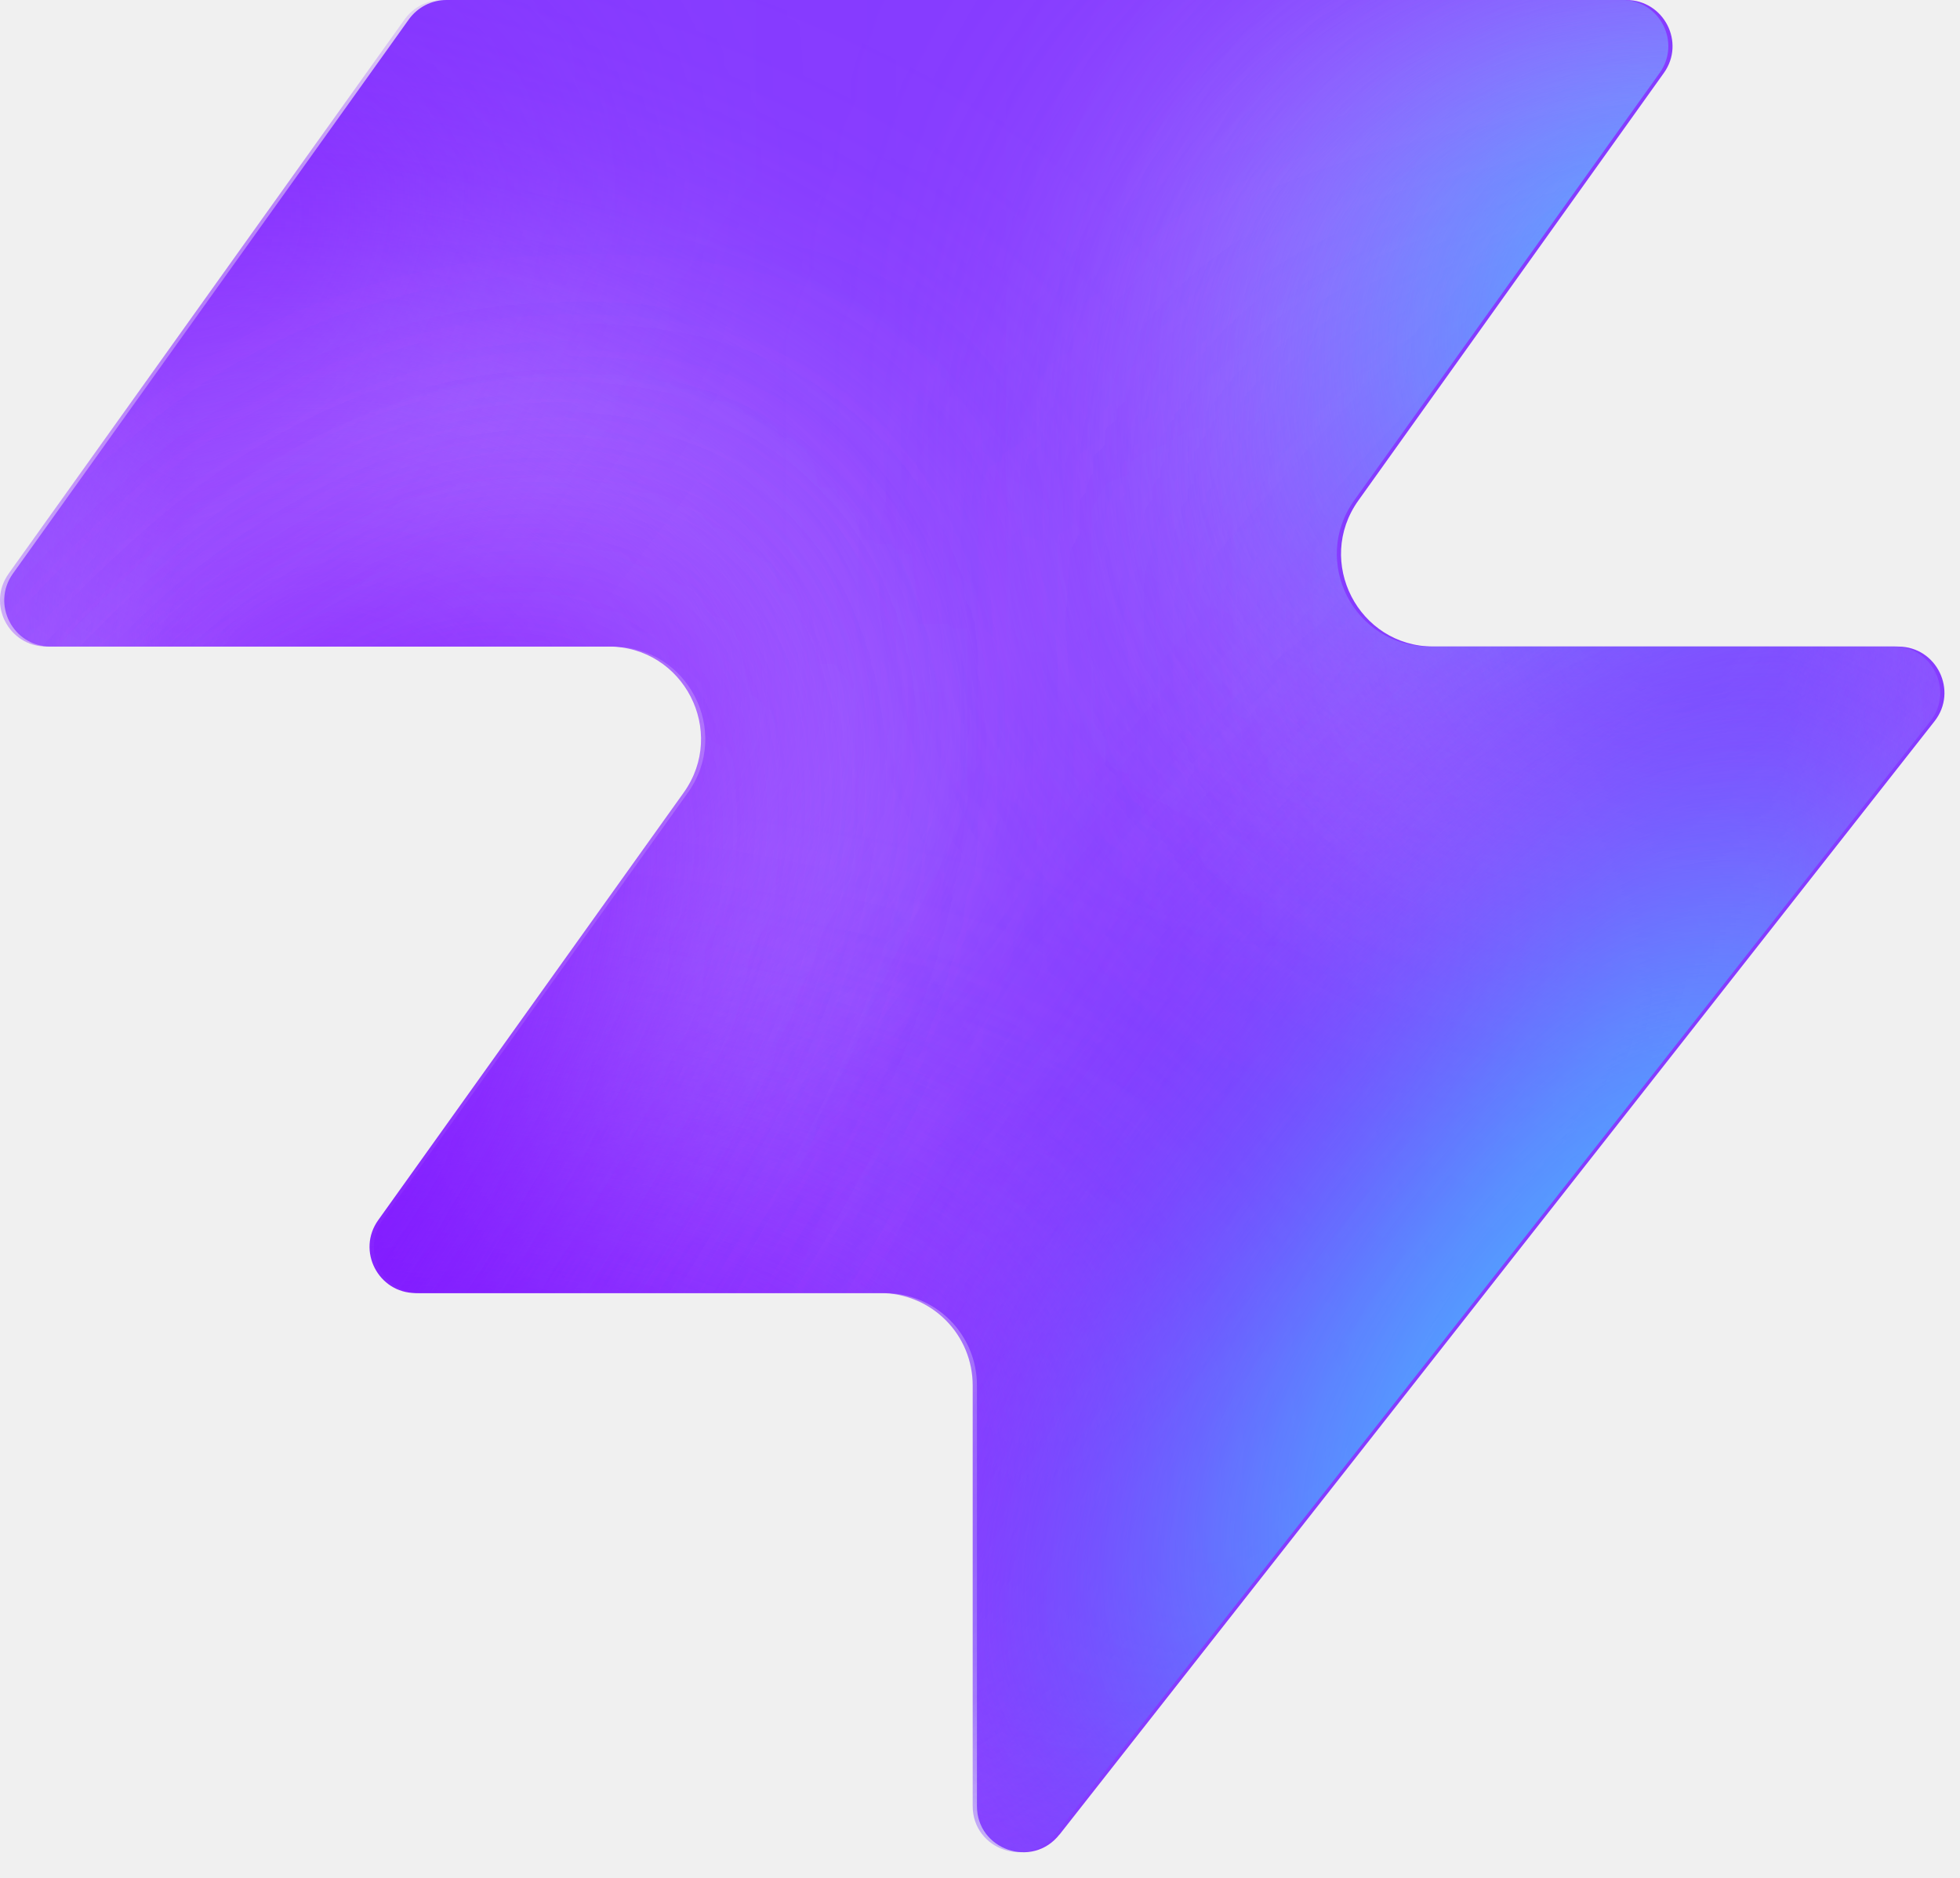
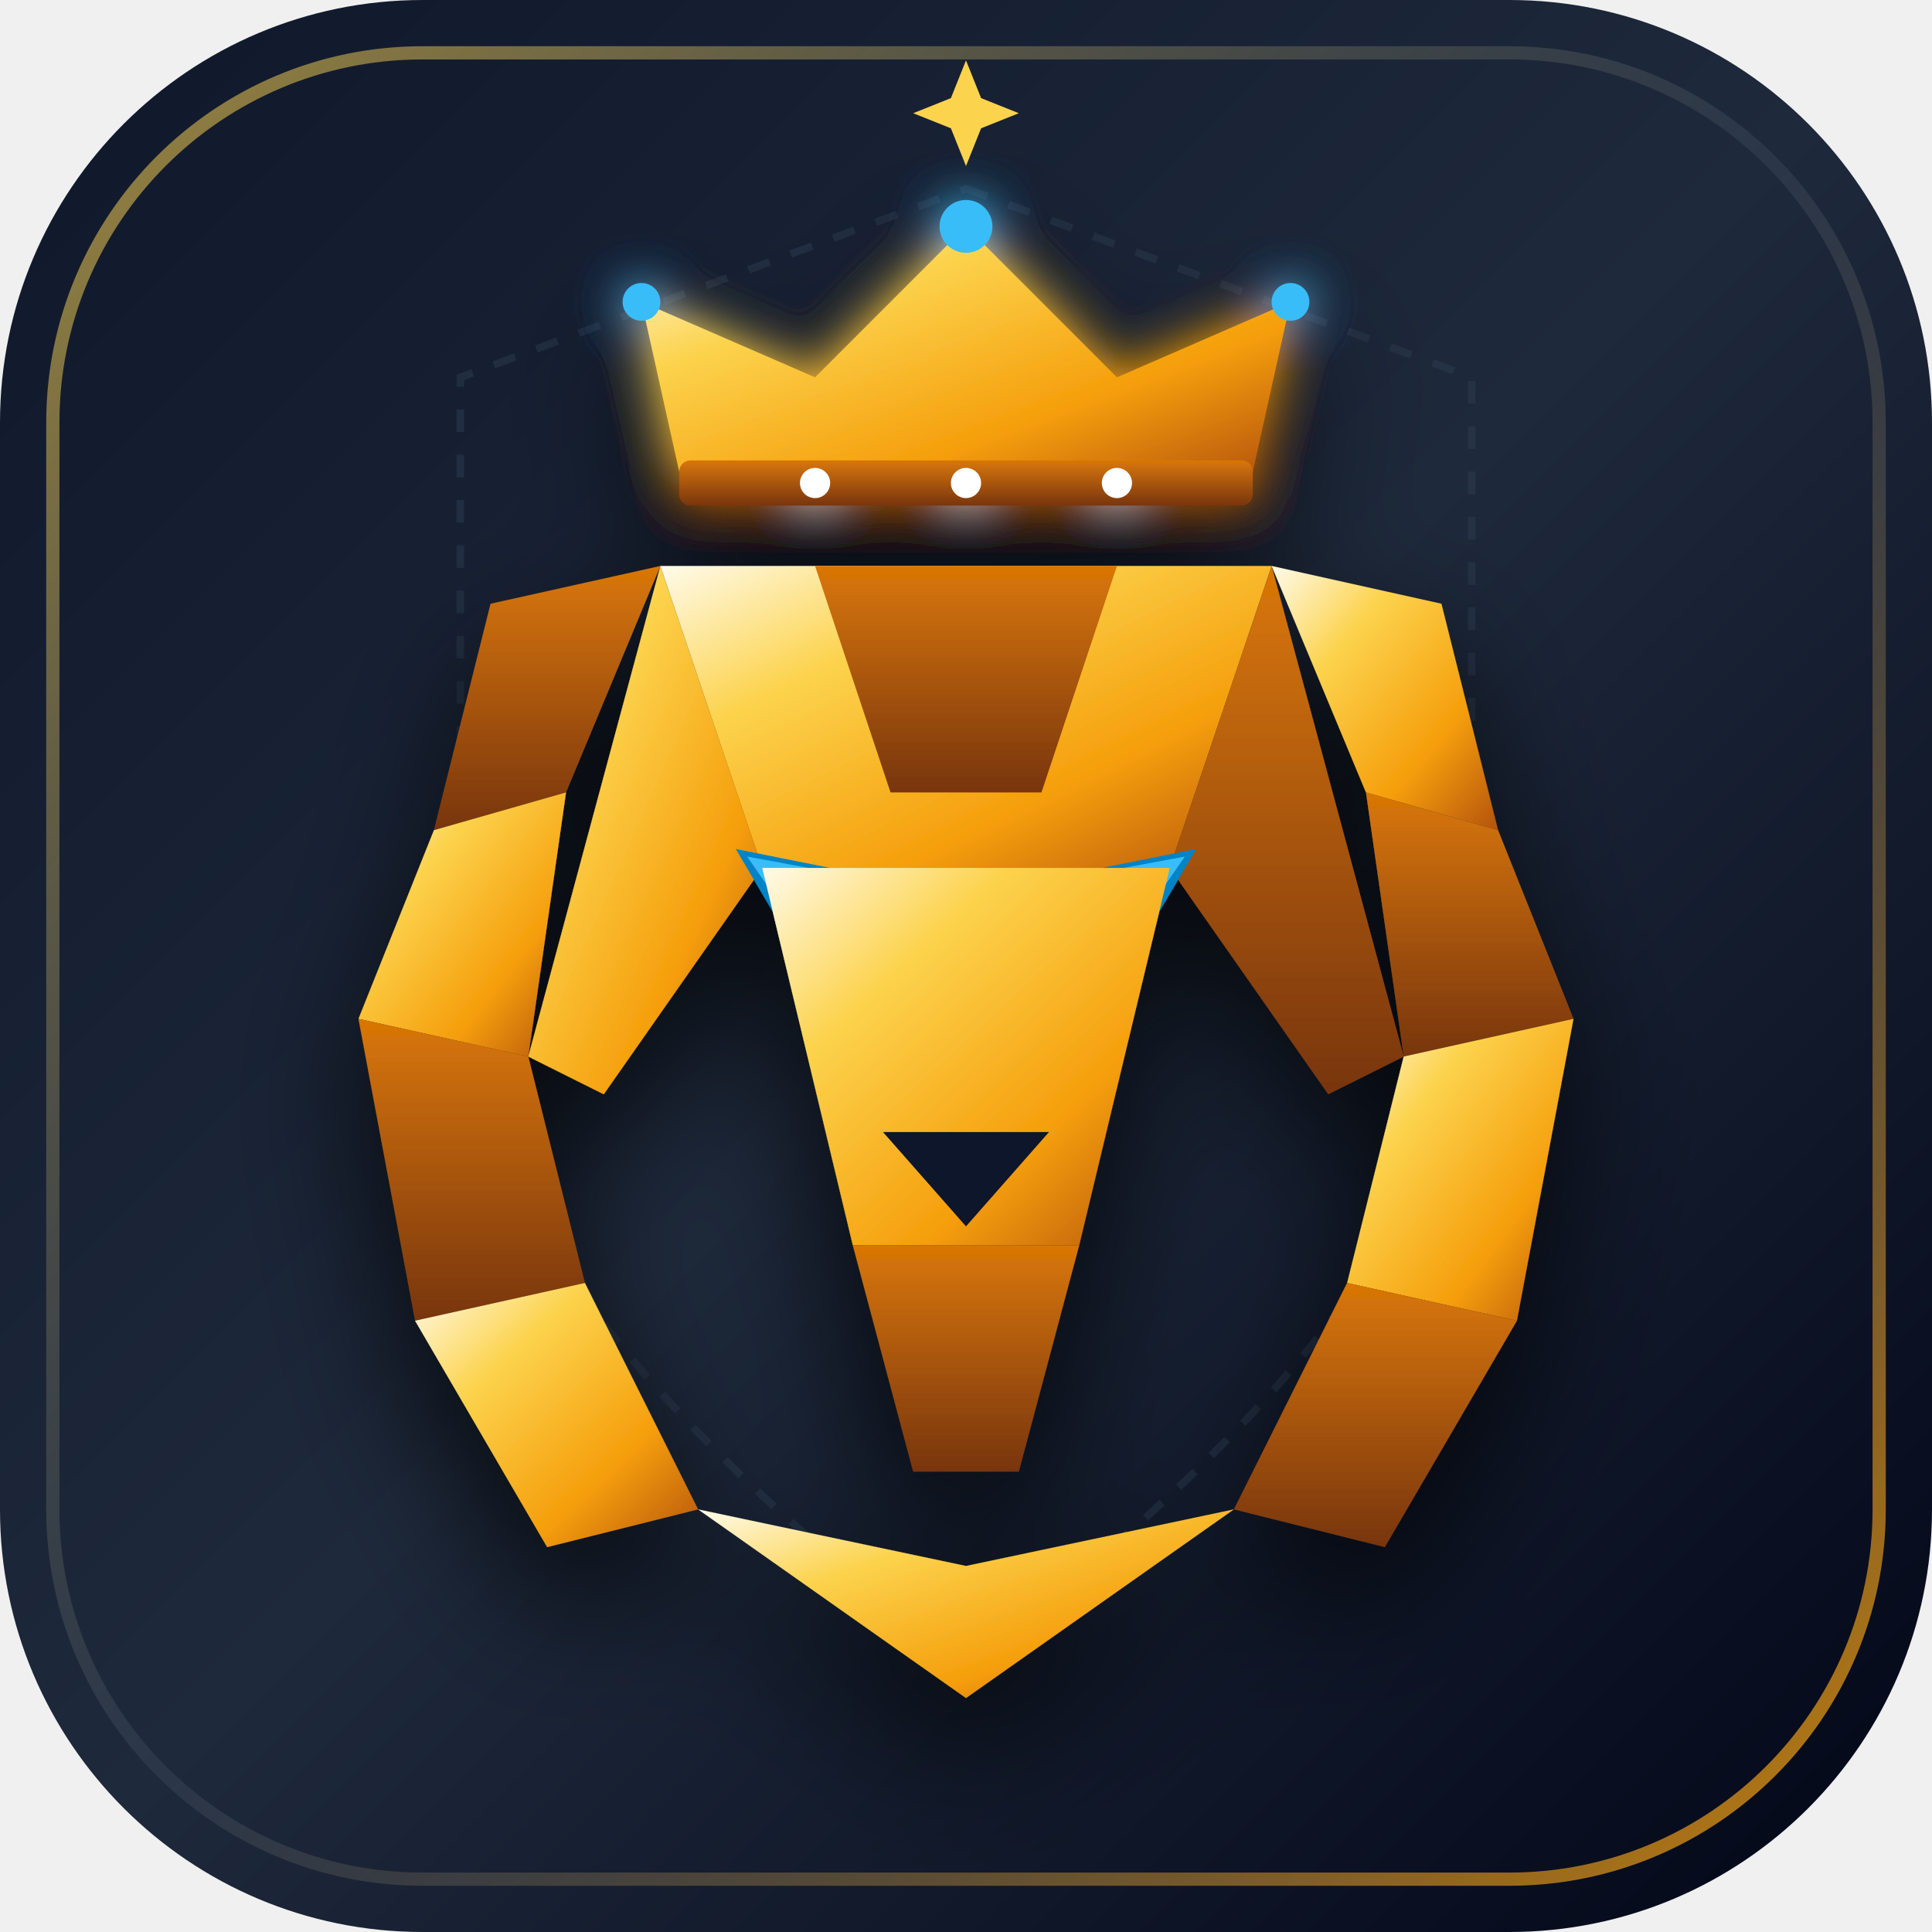
- <svg xmlns="http://www.w3.org/2000/svg" width="48" height="46" fill="none" viewBox="0 0 48 46">
-   <path fill="#863bff" d="M25.946 44.938c-.664.845-2.021.375-2.021-.698V33.937a2.26 2.26 0 0 0-2.262-2.262H10.287c-.92 0-1.456-1.04-.92-1.788l7.48-10.471c1.07-1.497 0-3.578-1.842-3.578H1.237c-.92 0-1.456-1.04-.92-1.788L10.013.474c.214-.297.556-.474.92-.474h28.894c.92 0 1.456 1.04.92 1.788l-7.48 10.471c-1.07 1.498 0 3.579 1.842 3.579h11.377c.943 0 1.473 1.088.89 1.83L25.947 44.94z" style="fill:#863bff;fill:color(display-p3 .525 .23 1);fill-opacity:1" />
-   <mask id="a" width="48" height="46" x="0" y="0" maskUnits="userSpaceOnUse" style="mask-type:alpha">
-     <path fill="#000" d="M25.842 44.938c-.664.844-2.021.375-2.021-.698V33.937a2.26 2.26 0 0 0-2.262-2.262H10.183c-.92 0-1.456-1.04-.92-1.788l7.48-10.471c1.07-1.498 0-3.579-1.842-3.579H1.133c-.92 0-1.456-1.04-.92-1.787L9.91.473c.214-.297.556-.474.92-.474h28.894c.92 0 1.456 1.04.92 1.788l-7.48 10.471c-1.07 1.498 0 3.578 1.842 3.578h11.377c.943 0 1.473 1.088.89 1.832L25.843 44.94z" style="fill:#000;fill-opacity:1" />
-   </mask>
-   <g mask="url(#a)">
-     <g filter="url(#b)">
-       <ellipse cx="5.508" cy="14.704" fill="#ede6ff" rx="5.508" ry="14.704" style="fill:#ede6ff;fill:color(display-p3 .927 .903 1);fill-opacity:1" transform="matrix(.00324 1 1 -.00324 -4.47 31.516)" />
-     </g>
-     <g filter="url(#c)">
-       <ellipse cx="10.399" cy="29.851" fill="#ede6ff" rx="10.399" ry="29.851" style="fill:#ede6ff;fill:color(display-p3 .927 .903 1);fill-opacity:1" transform="matrix(.00324 1 1 -.00324 -39.328 7.883)" />
-     </g>
-     <g filter="url(#d)">
-       <ellipse cx="5.508" cy="30.487" fill="#7e14ff" rx="5.508" ry="30.487" style="fill:#7e14ff;fill:color(display-p3 .492 .077 1);fill-opacity:1" transform="rotate(89.814 -25.913 -14.639)scale(1 -1)" />
-     </g>
-     <g filter="url(#e)">
-       <ellipse cx="5.508" cy="30.599" fill="#7e14ff" rx="5.508" ry="30.599" style="fill:#7e14ff;fill:color(display-p3 .492 .077 1);fill-opacity:1" transform="rotate(89.814 -32.644 -3.334)scale(1 -1)" />
-     </g>
-     <g filter="url(#f)">
-       <ellipse cx="5.508" cy="30.599" fill="#7e14ff" rx="5.508" ry="30.599" style="fill:#7e14ff;fill:color(display-p3 .492 .077 1);fill-opacity:1" transform="matrix(.00324 1 1 -.00324 -34.34 30.47)" />
-     </g>
-     <g filter="url(#g)">
-       <ellipse cx="14.072" cy="22.078" fill="#ede6ff" rx="14.072" ry="22.078" style="fill:#ede6ff;fill:color(display-p3 .927 .903 1);fill-opacity:1" transform="rotate(93.35 24.506 48.493)scale(-1 1)" />
-     </g>
-     <g filter="url(#h)">
-       <ellipse cx="3.47" cy="21.501" fill="#7e14ff" rx="3.47" ry="21.501" style="fill:#7e14ff;fill:color(display-p3 .492 .077 1);fill-opacity:1" transform="rotate(89.009 28.708 47.59)scale(-1 1)" />
-     </g>
-     <g filter="url(#i)">
-       <ellipse cx="3.47" cy="21.501" fill="#7e14ff" rx="3.47" ry="21.501" style="fill:#7e14ff;fill:color(display-p3 .492 .077 1);fill-opacity:1" transform="rotate(89.009 28.708 47.59)scale(-1 1)" />
-     </g>
-     <g filter="url(#j)">
-       <ellipse cx=".387" cy="8.972" fill="#7e14ff" rx="4.407" ry="29.108" style="fill:#7e14ff;fill:color(display-p3 .492 .077 1);fill-opacity:1" transform="rotate(39.51 .387 8.972)" />
-     </g>
-     <g filter="url(#k)">
-       <ellipse cx="47.523" cy="-6.092" fill="#7e14ff" rx="4.407" ry="29.108" style="fill:#7e14ff;fill:color(display-p3 .492 .077 1);fill-opacity:1" transform="rotate(37.892 47.523 -6.092)" />
-     </g>
-     <g filter="url(#l)">
-       <ellipse cx="41.412" cy="6.333" fill="#47bfff" rx="5.971" ry="9.665" style="fill:#47bfff;fill:color(display-p3 .28 .748 1);fill-opacity:1" transform="rotate(37.892 41.412 6.333)" />
-     </g>
-     <g filter="url(#m)">
-       <ellipse cx="-1.879" cy="38.332" fill="#7e14ff" rx="4.407" ry="29.108" style="fill:#7e14ff;fill:color(display-p3 .492 .077 1);fill-opacity:1" transform="rotate(37.892 -1.88 38.332)" />
-     </g>
-     <g filter="url(#n)">
-       <ellipse cx="-1.879" cy="38.332" fill="#7e14ff" rx="4.407" ry="29.108" style="fill:#7e14ff;fill:color(display-p3 .492 .077 1);fill-opacity:1" transform="rotate(37.892 -1.88 38.332)" />
-     </g>
-     <g filter="url(#o)">
-       <ellipse cx="35.651" cy="29.907" fill="#7e14ff" rx="4.407" ry="29.108" style="fill:#7e14ff;fill:color(display-p3 .492 .077 1);fill-opacity:1" transform="rotate(37.892 35.651 29.907)" />
-     </g>
-     <g filter="url(#p)">
-       <ellipse cx="38.418" cy="32.4" fill="#47bfff" rx="5.971" ry="15.297" style="fill:#47bfff;fill:color(display-p3 .28 .748 1);fill-opacity:1" transform="rotate(37.892 38.418 32.4)" />
-     </g>
-   </g>
+ <svg xmlns="http://www.w3.org/2000/svg" viewBox="0 0 512 512" width="512" height="512">
  <defs>
-     <filter id="b" width="60.045" height="41.654" x="-19.77" y="16.149" color-interpolation-filters="sRGB" filterUnits="userSpaceOnUse">
-       <feFlood flood-opacity="0" result="BackgroundImageFix" />
-       <feBlend in="SourceGraphic" in2="BackgroundImageFix" result="shape" />
-       <feGaussianBlur result="effect1_foregroundBlur_2002_17158" stdDeviation="7.659" />
+     <linearGradient id="titaniumBg" x1="0%" y1="0%" x2="100%" y2="100%">
+       <stop offset="0%" stop-color="#0F172A" />
+       <stop offset="50%" stop-color="#1E293B" />
+       <stop offset="100%" stop-color="#020617" />
+     </linearGradient>
+     <linearGradient id="goldBright" x1="0%" y1="0%" x2="100%" y2="100%">
+       <stop offset="0%" stop-color="#FFFBEB" />
+       <stop offset="30%" stop-color="#FCD34D" />
+       <stop offset="70%" stop-color="#F59E0B" />
+       <stop offset="100%" stop-color="#B45309" />
+     </linearGradient>
+     <linearGradient id="goldDark" x1="0%" y1="0%" x2="0%" y2="100%">
+       <stop offset="0%" stop-color="#D97706" />
+       <stop offset="100%" stop-color="#78350F" />
+     </linearGradient>
+     <linearGradient id="accentCyan" x1="0%" y1="0%" x2="100%" y2="100%">
+       <stop offset="0%" stop-color="#38BDF8" />
+       <stop offset="100%" stop-color="#0284C7" />
+     </linearGradient>
+     <linearGradient id="metalRing" x1="0%" y1="0%" x2="100%" y2="100%">
+       <stop offset="0%" stop-color="#FCD34D" stop-opacity="0.6" />
+       <stop offset="50%" stop-color="#475569" stop-opacity="0.3" />
+       <stop offset="100%" stop-color="#F59E0B" stop-opacity="0.8" />
+     </linearGradient>
+     <filter id="shadowLion" x="-20%" y="-20%" width="140%" height="140%">
+       <feDropShadow dx="0" dy="16" stdDeviation="18" flood-color="#000000" flood-opacity="0.75" />
    </filter>
-     <filter id="c" width="90.34" height="51.437" x="-54.613" y="-7.533" color-interpolation-filters="sRGB" filterUnits="userSpaceOnUse">
-       <feFlood flood-opacity="0" result="BackgroundImageFix" />
-       <feBlend in="SourceGraphic" in2="BackgroundImageFix" result="shape" />
-       <feGaussianBlur result="effect1_foregroundBlur_2002_17158" stdDeviation="7.659" />
-     </filter>
-     <filter id="d" width="79.355" height="29.4" x="-49.64" y="2.03" color-interpolation-filters="sRGB" filterUnits="userSpaceOnUse">
-       <feFlood flood-opacity="0" result="BackgroundImageFix" />
-       <feBlend in="SourceGraphic" in2="BackgroundImageFix" result="shape" />
-       <feGaussianBlur result="effect1_foregroundBlur_2002_17158" stdDeviation="4.596" />
-     </filter>
-     <filter id="e" width="79.579" height="29.4" x="-45.045" y="20.029" color-interpolation-filters="sRGB" filterUnits="userSpaceOnUse">
-       <feFlood flood-opacity="0" result="BackgroundImageFix" />
-       <feBlend in="SourceGraphic" in2="BackgroundImageFix" result="shape" />
-       <feGaussianBlur result="effect1_foregroundBlur_2002_17158" stdDeviation="4.596" />
-     </filter>
-     <filter id="f" width="79.579" height="29.4" x="-43.513" y="21.178" color-interpolation-filters="sRGB" filterUnits="userSpaceOnUse">
-       <feFlood flood-opacity="0" result="BackgroundImageFix" />
-       <feBlend in="SourceGraphic" in2="BackgroundImageFix" result="shape" />
-       <feGaussianBlur result="effect1_foregroundBlur_2002_17158" stdDeviation="4.596" />
-     </filter>
-     <filter id="g" width="74.749" height="58.852" x="15.756" y="-17.901" color-interpolation-filters="sRGB" filterUnits="userSpaceOnUse">
-       <feFlood flood-opacity="0" result="BackgroundImageFix" />
-       <feBlend in="SourceGraphic" in2="BackgroundImageFix" result="shape" />
-       <feGaussianBlur result="effect1_foregroundBlur_2002_17158" stdDeviation="7.659" />
-     </filter>
-     <filter id="h" width="61.377" height="25.362" x="23.548" y="2.284" color-interpolation-filters="sRGB" filterUnits="userSpaceOnUse">
-       <feFlood flood-opacity="0" result="BackgroundImageFix" />
-       <feBlend in="SourceGraphic" in2="BackgroundImageFix" result="shape" />
-       <feGaussianBlur result="effect1_foregroundBlur_2002_17158" stdDeviation="4.596" />
-     </filter>
-     <filter id="i" width="61.377" height="25.362" x="23.548" y="2.284" color-interpolation-filters="sRGB" filterUnits="userSpaceOnUse">
-       <feFlood flood-opacity="0" result="BackgroundImageFix" />
-       <feBlend in="SourceGraphic" in2="BackgroundImageFix" result="shape" />
-       <feGaussianBlur result="effect1_foregroundBlur_2002_17158" stdDeviation="4.596" />
-     </filter>
-     <filter id="j" width="56.045" height="63.649" x="-27.636" y="-22.853" color-interpolation-filters="sRGB" filterUnits="userSpaceOnUse">
-       <feFlood flood-opacity="0" result="BackgroundImageFix" />
-       <feBlend in="SourceGraphic" in2="BackgroundImageFix" result="shape" />
-       <feGaussianBlur result="effect1_foregroundBlur_2002_17158" stdDeviation="4.596" />
-     </filter>
-     <filter id="k" width="54.814" height="64.646" x="20.116" y="-38.415" color-interpolation-filters="sRGB" filterUnits="userSpaceOnUse">
-       <feFlood flood-opacity="0" result="BackgroundImageFix" />
-       <feBlend in="SourceGraphic" in2="BackgroundImageFix" result="shape" />
-       <feGaussianBlur result="effect1_foregroundBlur_2002_17158" stdDeviation="4.596" />
-     </filter>
-     <filter id="l" width="33.541" height="35.313" x="24.641" y="-11.323" color-interpolation-filters="sRGB" filterUnits="userSpaceOnUse">
-       <feFlood flood-opacity="0" result="BackgroundImageFix" />
-       <feBlend in="SourceGraphic" in2="BackgroundImageFix" result="shape" />
-       <feGaussianBlur result="effect1_foregroundBlur_2002_17158" stdDeviation="4.596" />
-     </filter>
-     <filter id="m" width="54.814" height="64.646" x="-29.286" y="6.009" color-interpolation-filters="sRGB" filterUnits="userSpaceOnUse">
-       <feFlood flood-opacity="0" result="BackgroundImageFix" />
-       <feBlend in="SourceGraphic" in2="BackgroundImageFix" result="shape" />
-       <feGaussianBlur result="effect1_foregroundBlur_2002_17158" stdDeviation="4.596" />
-     </filter>
-     <filter id="n" width="54.814" height="64.646" x="-29.286" y="6.009" color-interpolation-filters="sRGB" filterUnits="userSpaceOnUse">
-       <feFlood flood-opacity="0" result="BackgroundImageFix" />
-       <feBlend in="SourceGraphic" in2="BackgroundImageFix" result="shape" />
-       <feGaussianBlur result="effect1_foregroundBlur_2002_17158" stdDeviation="4.596" />
-     </filter>
-     <filter id="o" width="54.814" height="64.646" x="8.244" y="-2.416" color-interpolation-filters="sRGB" filterUnits="userSpaceOnUse">
-       <feFlood flood-opacity="0" result="BackgroundImageFix" />
-       <feBlend in="SourceGraphic" in2="BackgroundImageFix" result="shape" />
-       <feGaussianBlur result="effect1_foregroundBlur_2002_17158" stdDeviation="4.596" />
-     </filter>
-     <filter id="p" width="39.409" height="43.623" x="18.713" y="10.588" color-interpolation-filters="sRGB" filterUnits="userSpaceOnUse">
-       <feFlood flood-opacity="0" result="BackgroundImageFix" />
-       <feBlend in="SourceGraphic" in2="BackgroundImageFix" result="shape" />
-       <feGaussianBlur result="effect1_foregroundBlur_2002_17158" stdDeviation="4.596" />
+     <filter id="goldGlow" x="-30%" y="-30%" width="160%" height="160%">
+       <feGaussianBlur stdDeviation="6" result="blur" />
+       <feComposite in="SourceGraphic" in2="blur" operator="over" />
    </filter>
  </defs>
+   <rect width="512" height="512" rx="112" fill="url(#titaniumBg)" />
+   <rect x="14" y="14" width="484" height="484" rx="98" fill="none" stroke="url(#metalRing)" stroke-width="3.5" />
+   <path d="M 256 50 L 390 100 L 390 260 C 390 350, 256 440, 256 440 C 256 440, 122 350, 122 260 L 122 100 Z" fill="none" stroke="#334155" stroke-width="2" stroke-dasharray="6 6" opacity="0.4" />
+   <g filter="url(#shadowLion)">
+     <g filter="url(#goldGlow)">
+       <path d="M 180 125 L 332 125 L 342 80 L 296 100 L 256 60 L 216 100 L 170 80 Z" fill="url(#goldBright)" />
+       <rect x="180" y="122" width="152" height="12" rx="3" fill="url(#goldDark)" />
+       <circle cx="256" cy="60" r="7" fill="#38BDF8" />
+       <circle cx="170" cy="80" r="5" fill="#38BDF8" />
+       <circle cx="342" cy="80" r="5" fill="#38BDF8" />
+       <circle cx="256" cy="128" r="4" fill="#FFFFFF" />
+       <circle cx="216" cy="128" r="4" fill="#FFFFFF" />
+       <circle cx="296" cy="128" r="4" fill="#FFFFFF" />
+     </g>
+     <polygon points="130,160 175,150 150,210 115,220" fill="url(#goldDark)" />
+     <polygon points="115,220 150,210 140,280 95,270" fill="url(#goldBright)" />
+     <polygon points="95,270 140,280 155,340 110,350" fill="url(#goldDark)" />
+     <polygon points="110,350 155,340 185,400 145,410" fill="url(#goldBright)" />
+     <polygon points="382,160 337,150 362,210 397,220" fill="url(#goldBright)" />
+     <polygon points="397,220 362,210 372,280 417,270" fill="url(#goldDark)" />
+     <polygon points="417,270 372,280 357,340 402,350" fill="url(#goldBright)" />
+     <polygon points="402,350 357,340 327,400 367,410" fill="url(#goldDark)" />
+     <polygon points="185,400 256,450 327,400 256,415" fill="url(#goldBright)" />
+     <polygon points="175,150 337,150 310,230 202,230" fill="url(#goldBright)" />
+     <polygon points="216,150 296,150 276,210 236,210" fill="url(#goldDark)" />
+     <polygon points="175,150 202,230 160,290 140,280" fill="url(#goldBright)" />
+     <polygon points="337,150 310,230 352,290 372,280" fill="url(#goldDark)" />
+     <polygon points="195,225 230,232 205,242" fill="#0284C7" />
+     <polygon points="198,227 225,232 207,240" fill="#38BDF8" />
+     <circle cx="212" cy="233" r="2.5" fill="#FFFFFF" />
+     <polygon points="317,225 282,232 307,242" fill="#0284C7" />
+     <polygon points="314,227 287,232 305,240" fill="#38BDF8" />
+     <circle cx="300" cy="233" r="2.5" fill="#FFFFFF" />
+     <polygon points="202,230 310,230 286,330 226,330" fill="url(#goldBright)" />
+     <polygon points="234,300 278,300 256,325" fill="#0F172A" />
+     <polygon points="226,330 286,330 270,390 242,390" fill="url(#goldDark)" />
+   </g>
+   <path d="M 256 16 L 260 26 L 270 30 L 260 34 L 256 44 L 252 34 L 242 30 L 252 26 Z" fill="#FCD34D" />
</svg>
